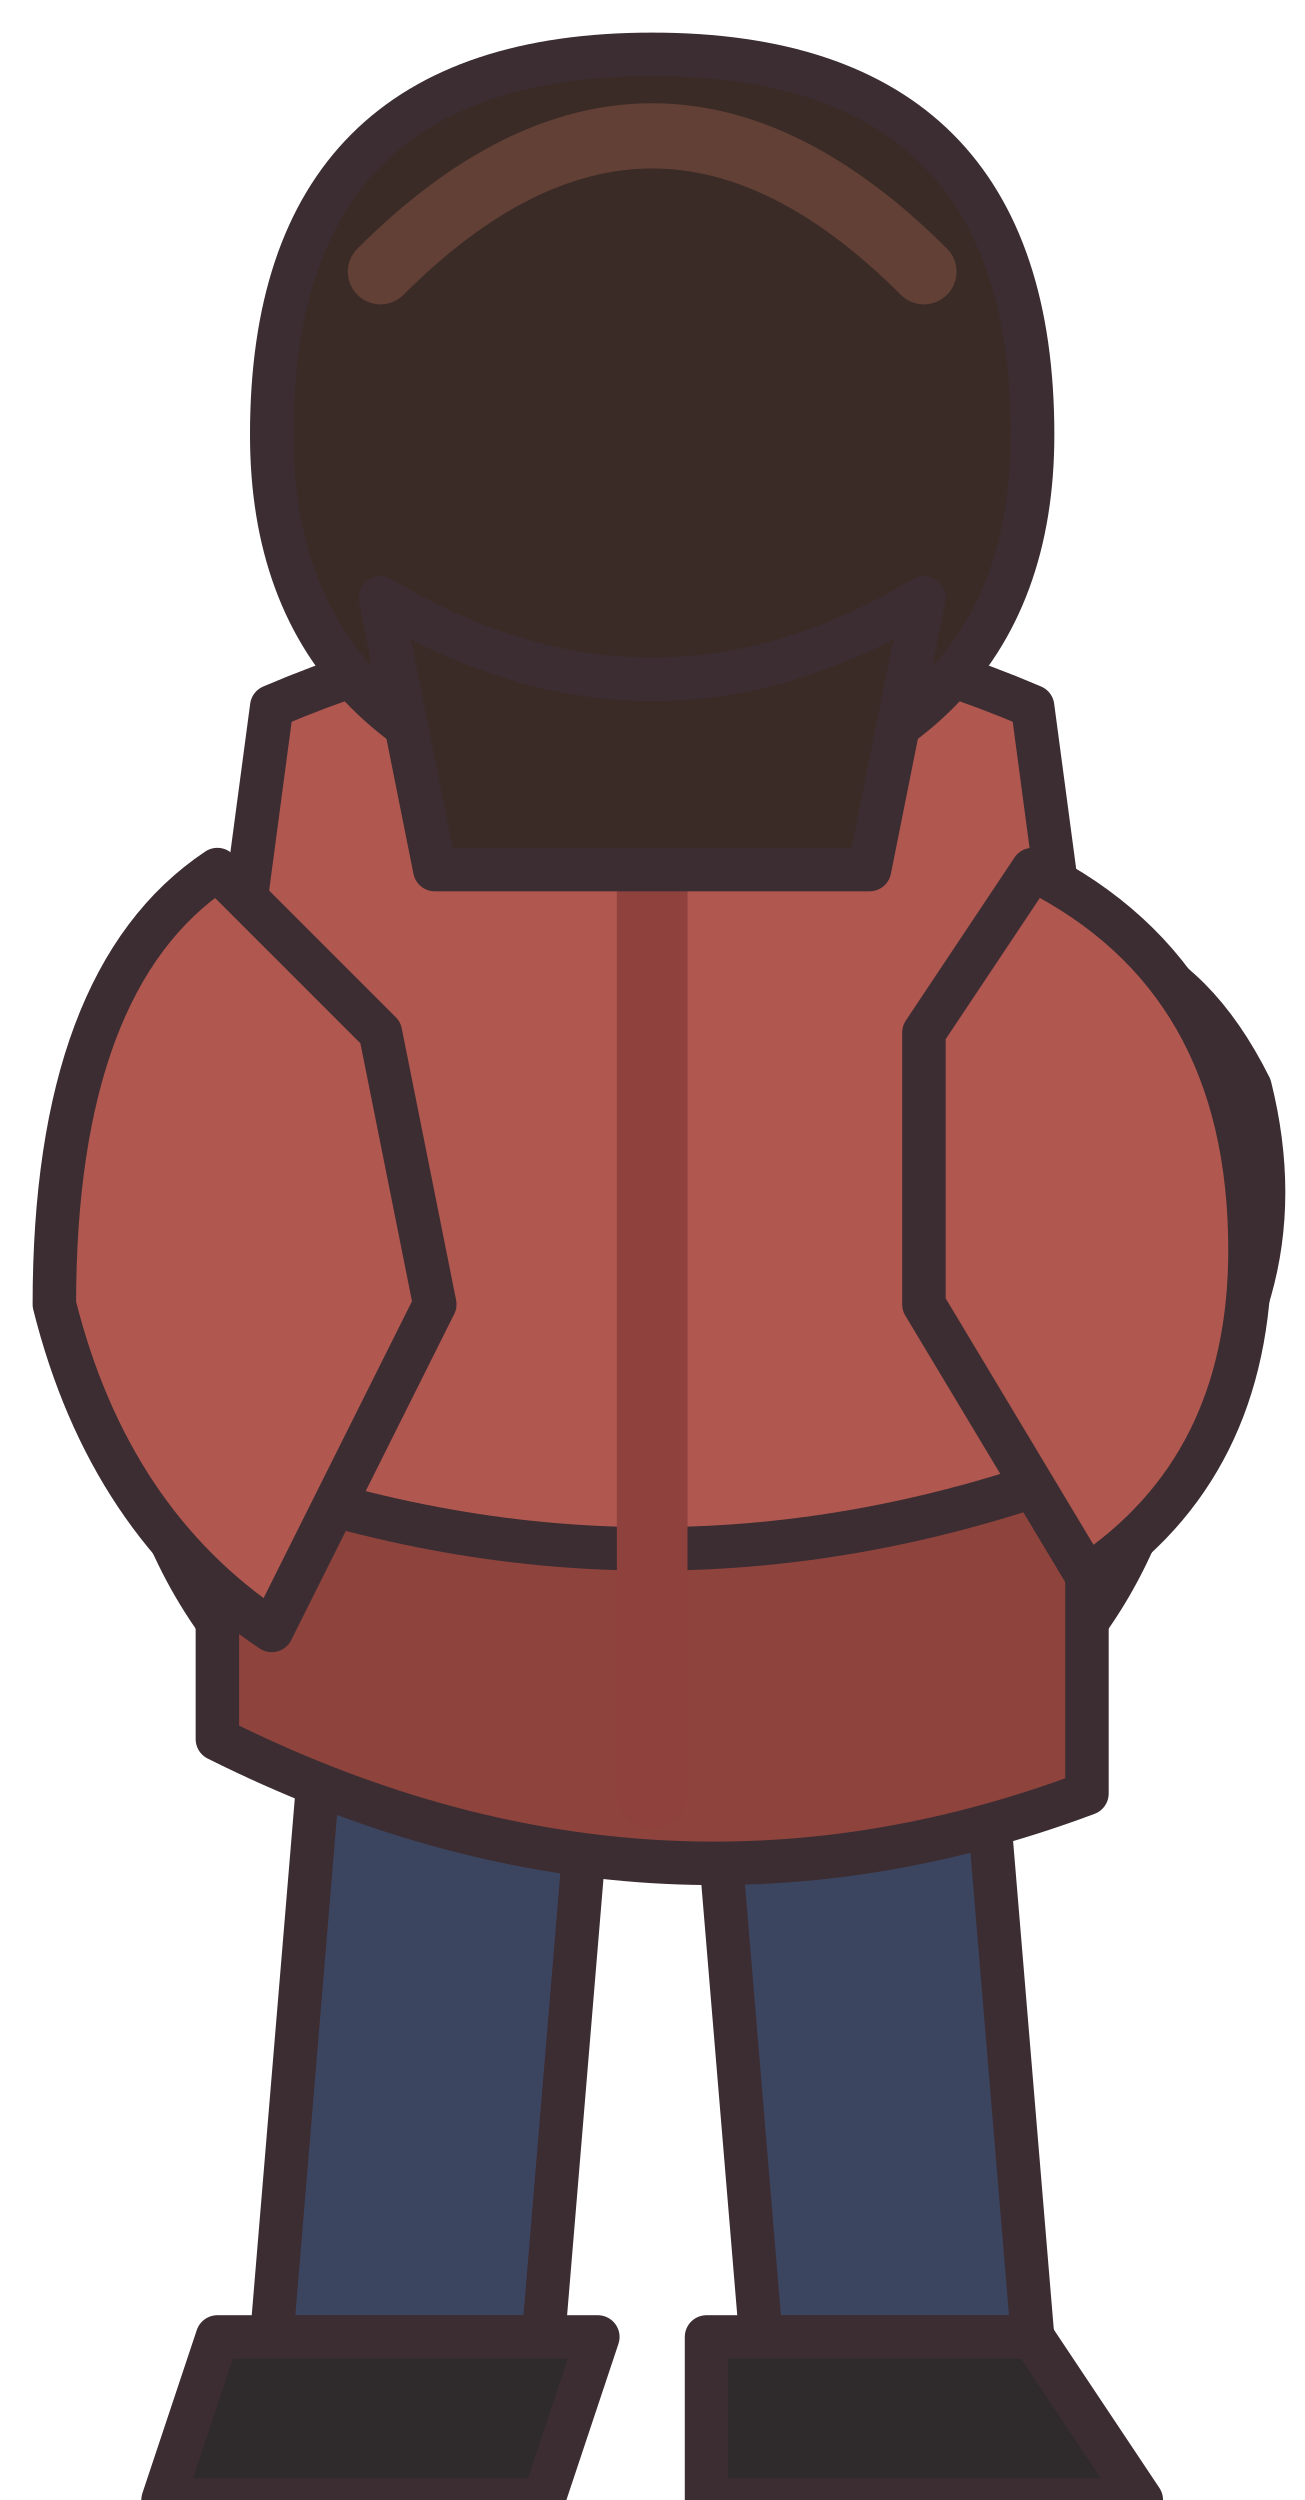
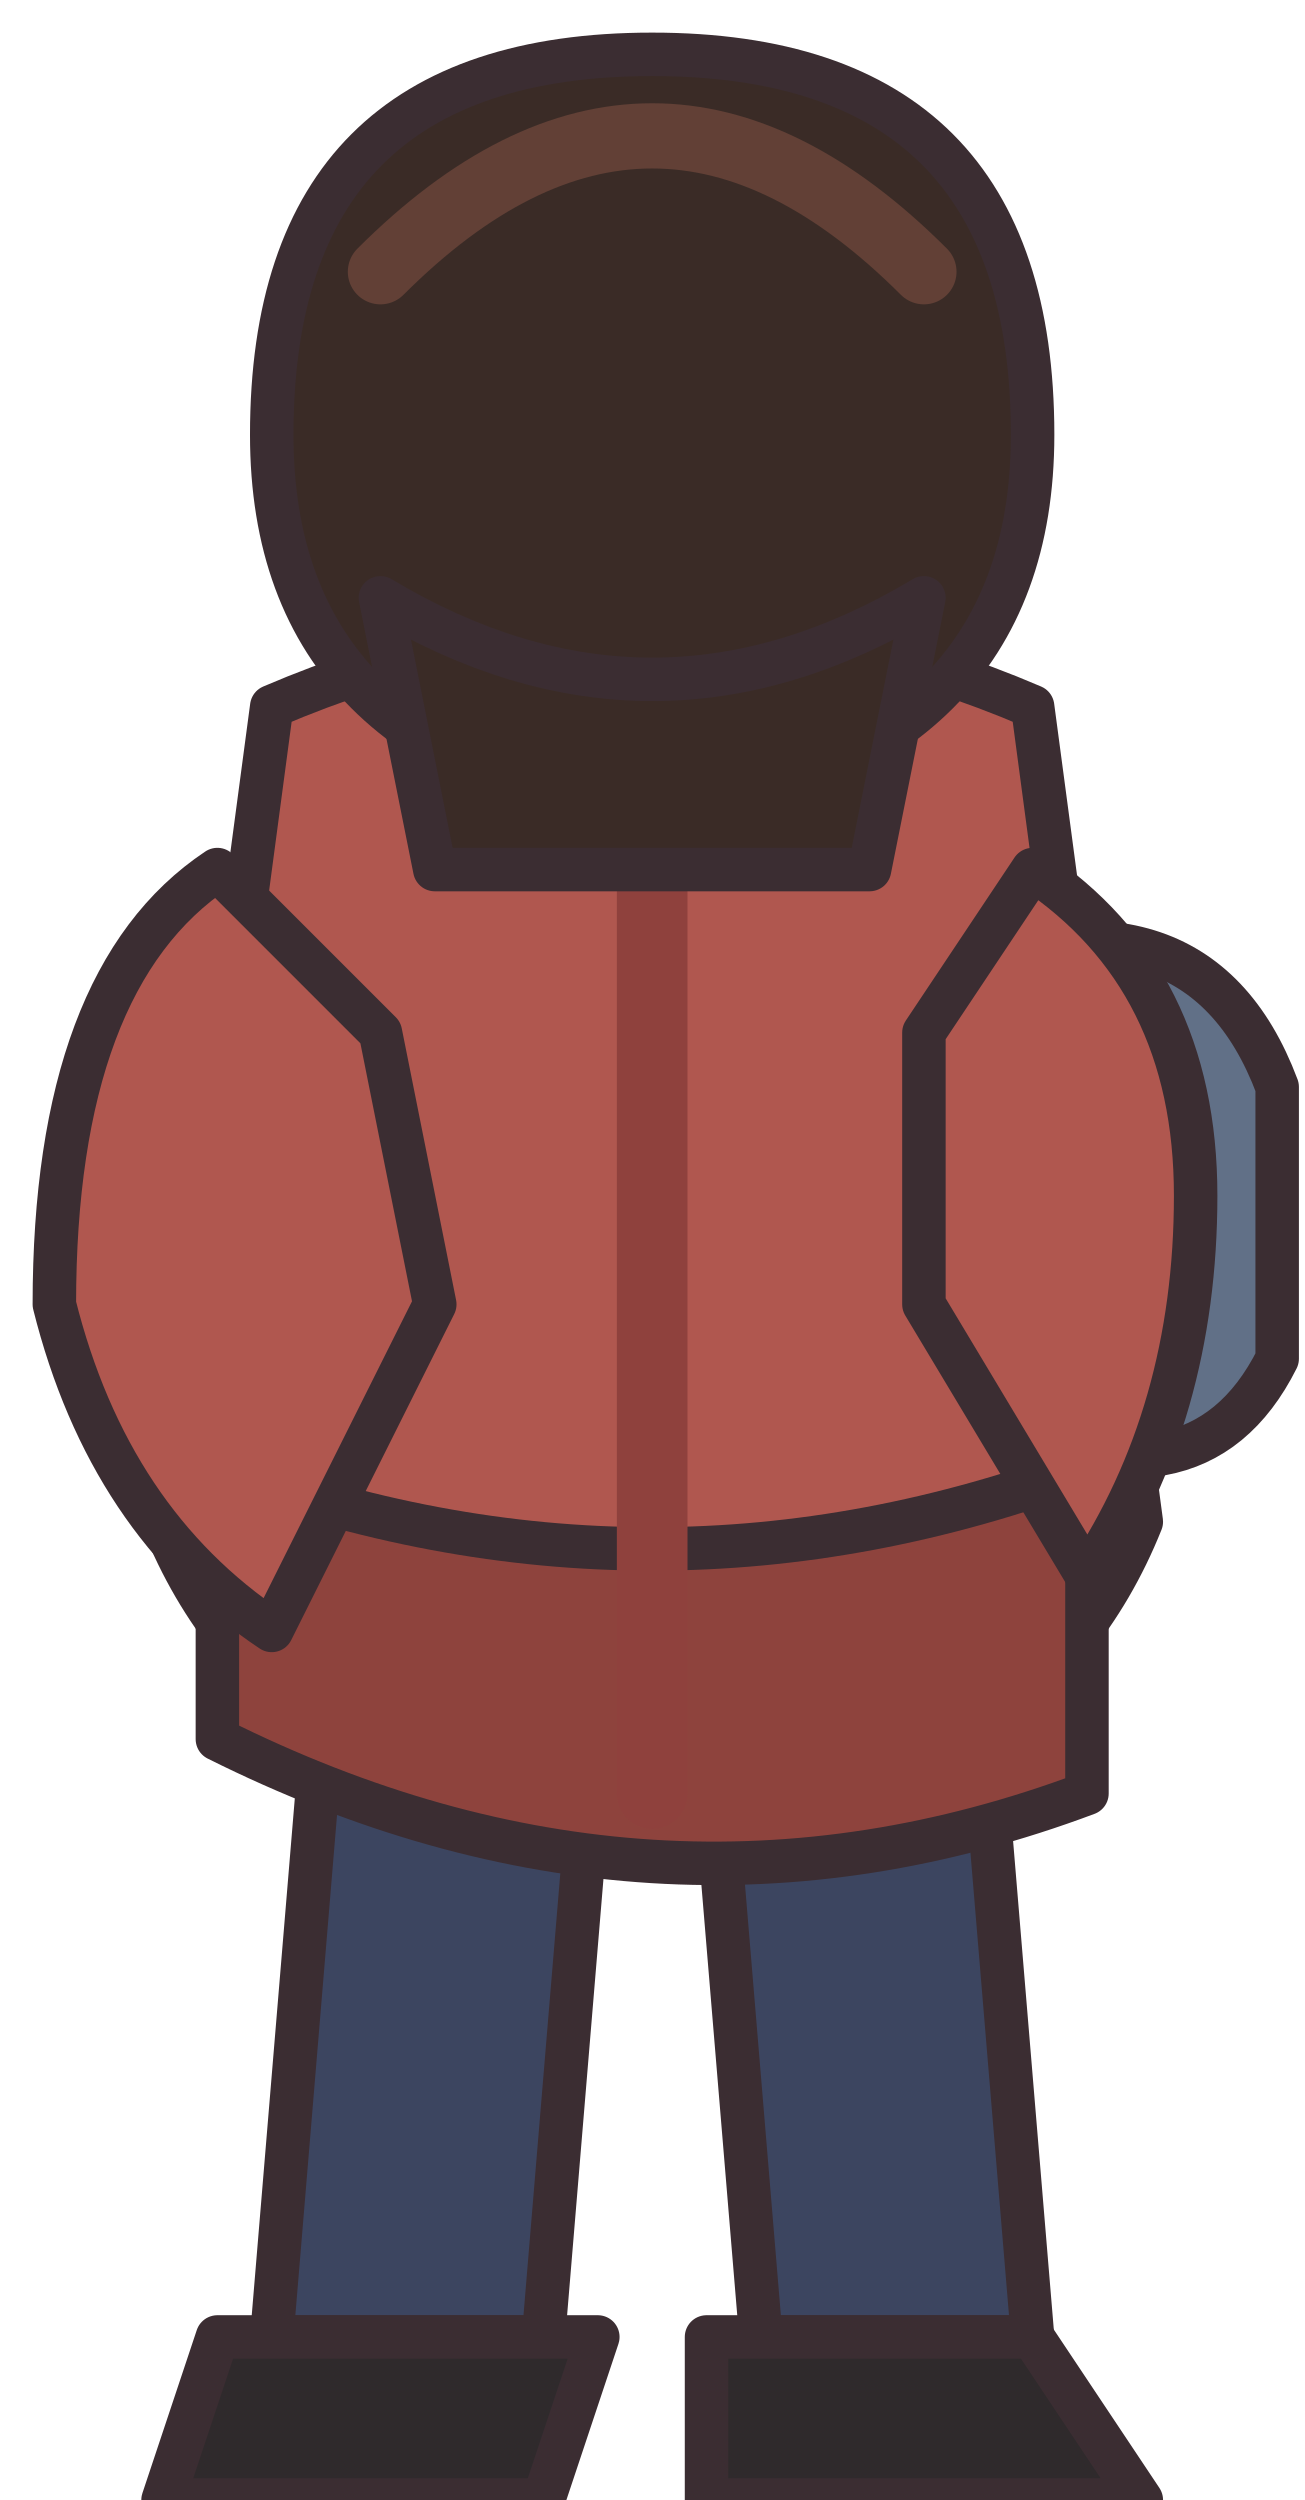
<svg xmlns="http://www.w3.org/2000/svg" width="24" height="46" viewBox="0 0 24 46" shape-rendering="geometricPrecision" stroke="#3b2d32" stroke-width="0.8" stroke-linejoin="round" stroke-linecap="round">
  <path d="M6 31 L11 31 L10 43 L5 43 Z M13 31 L18 31 L19 43 L14 43 Z" fill="#3c4560" />
  <path d="M4 43 L11 43 L10 46 L3 46 Z M13 43 L19 43 L21 46 L13 46 Z" fill="#2f2a2c" />
-   <path d="M17 18 Q21 16 23 20 Q24 24 21 27 L17 25 Z" fill="#617087" />
+   <path d="M17 18 Q22 16 23.5 20 L23.5 25 Q22 28 18 26 L17 25 Z" fill="#617087" />
  <path d="M5 13 Q12 10 19 13 L21 28 Q19 33 12 34 Q5 33 3 28 Z" fill="#b0574f" />
  <path d="M4 27 Q12 30 20 27 L20 33 Q12 36 4 32 Z" fill="#8e433d" />
  <path d="M12 13 L12 33" stroke="#8f413d" stroke-width="1.3" fill="none" />
  <path d="M4 16 Q1 18 1 24 Q2 28 5 30 L8 24 L7 19 Z" fill="#b0574f" />
-   <path d="M19 16 Q23 18 23 23 Q23 27 20 29 L17 24 L17 19 Z" fill="#b0574f" />
+   <path d="M19 16 Q22 18 22 22 Q22 26 20 29 L17 24 L17 19 Z" fill="#b0574f" />
  <path d="M12 1 Q19 1 19 8 Q19 14 12 15 Q5 14 5 8 Q5 1 12 1 Z" fill="#3a2b26" />
  <path d="M7 11 Q12 14 17 11 L16 16 L8 16 Z" fill="#3a2b26" />
  <path d="M7 5 Q12 0 17 5" fill="none" stroke="#624036" stroke-width="1.2" />
</svg>
